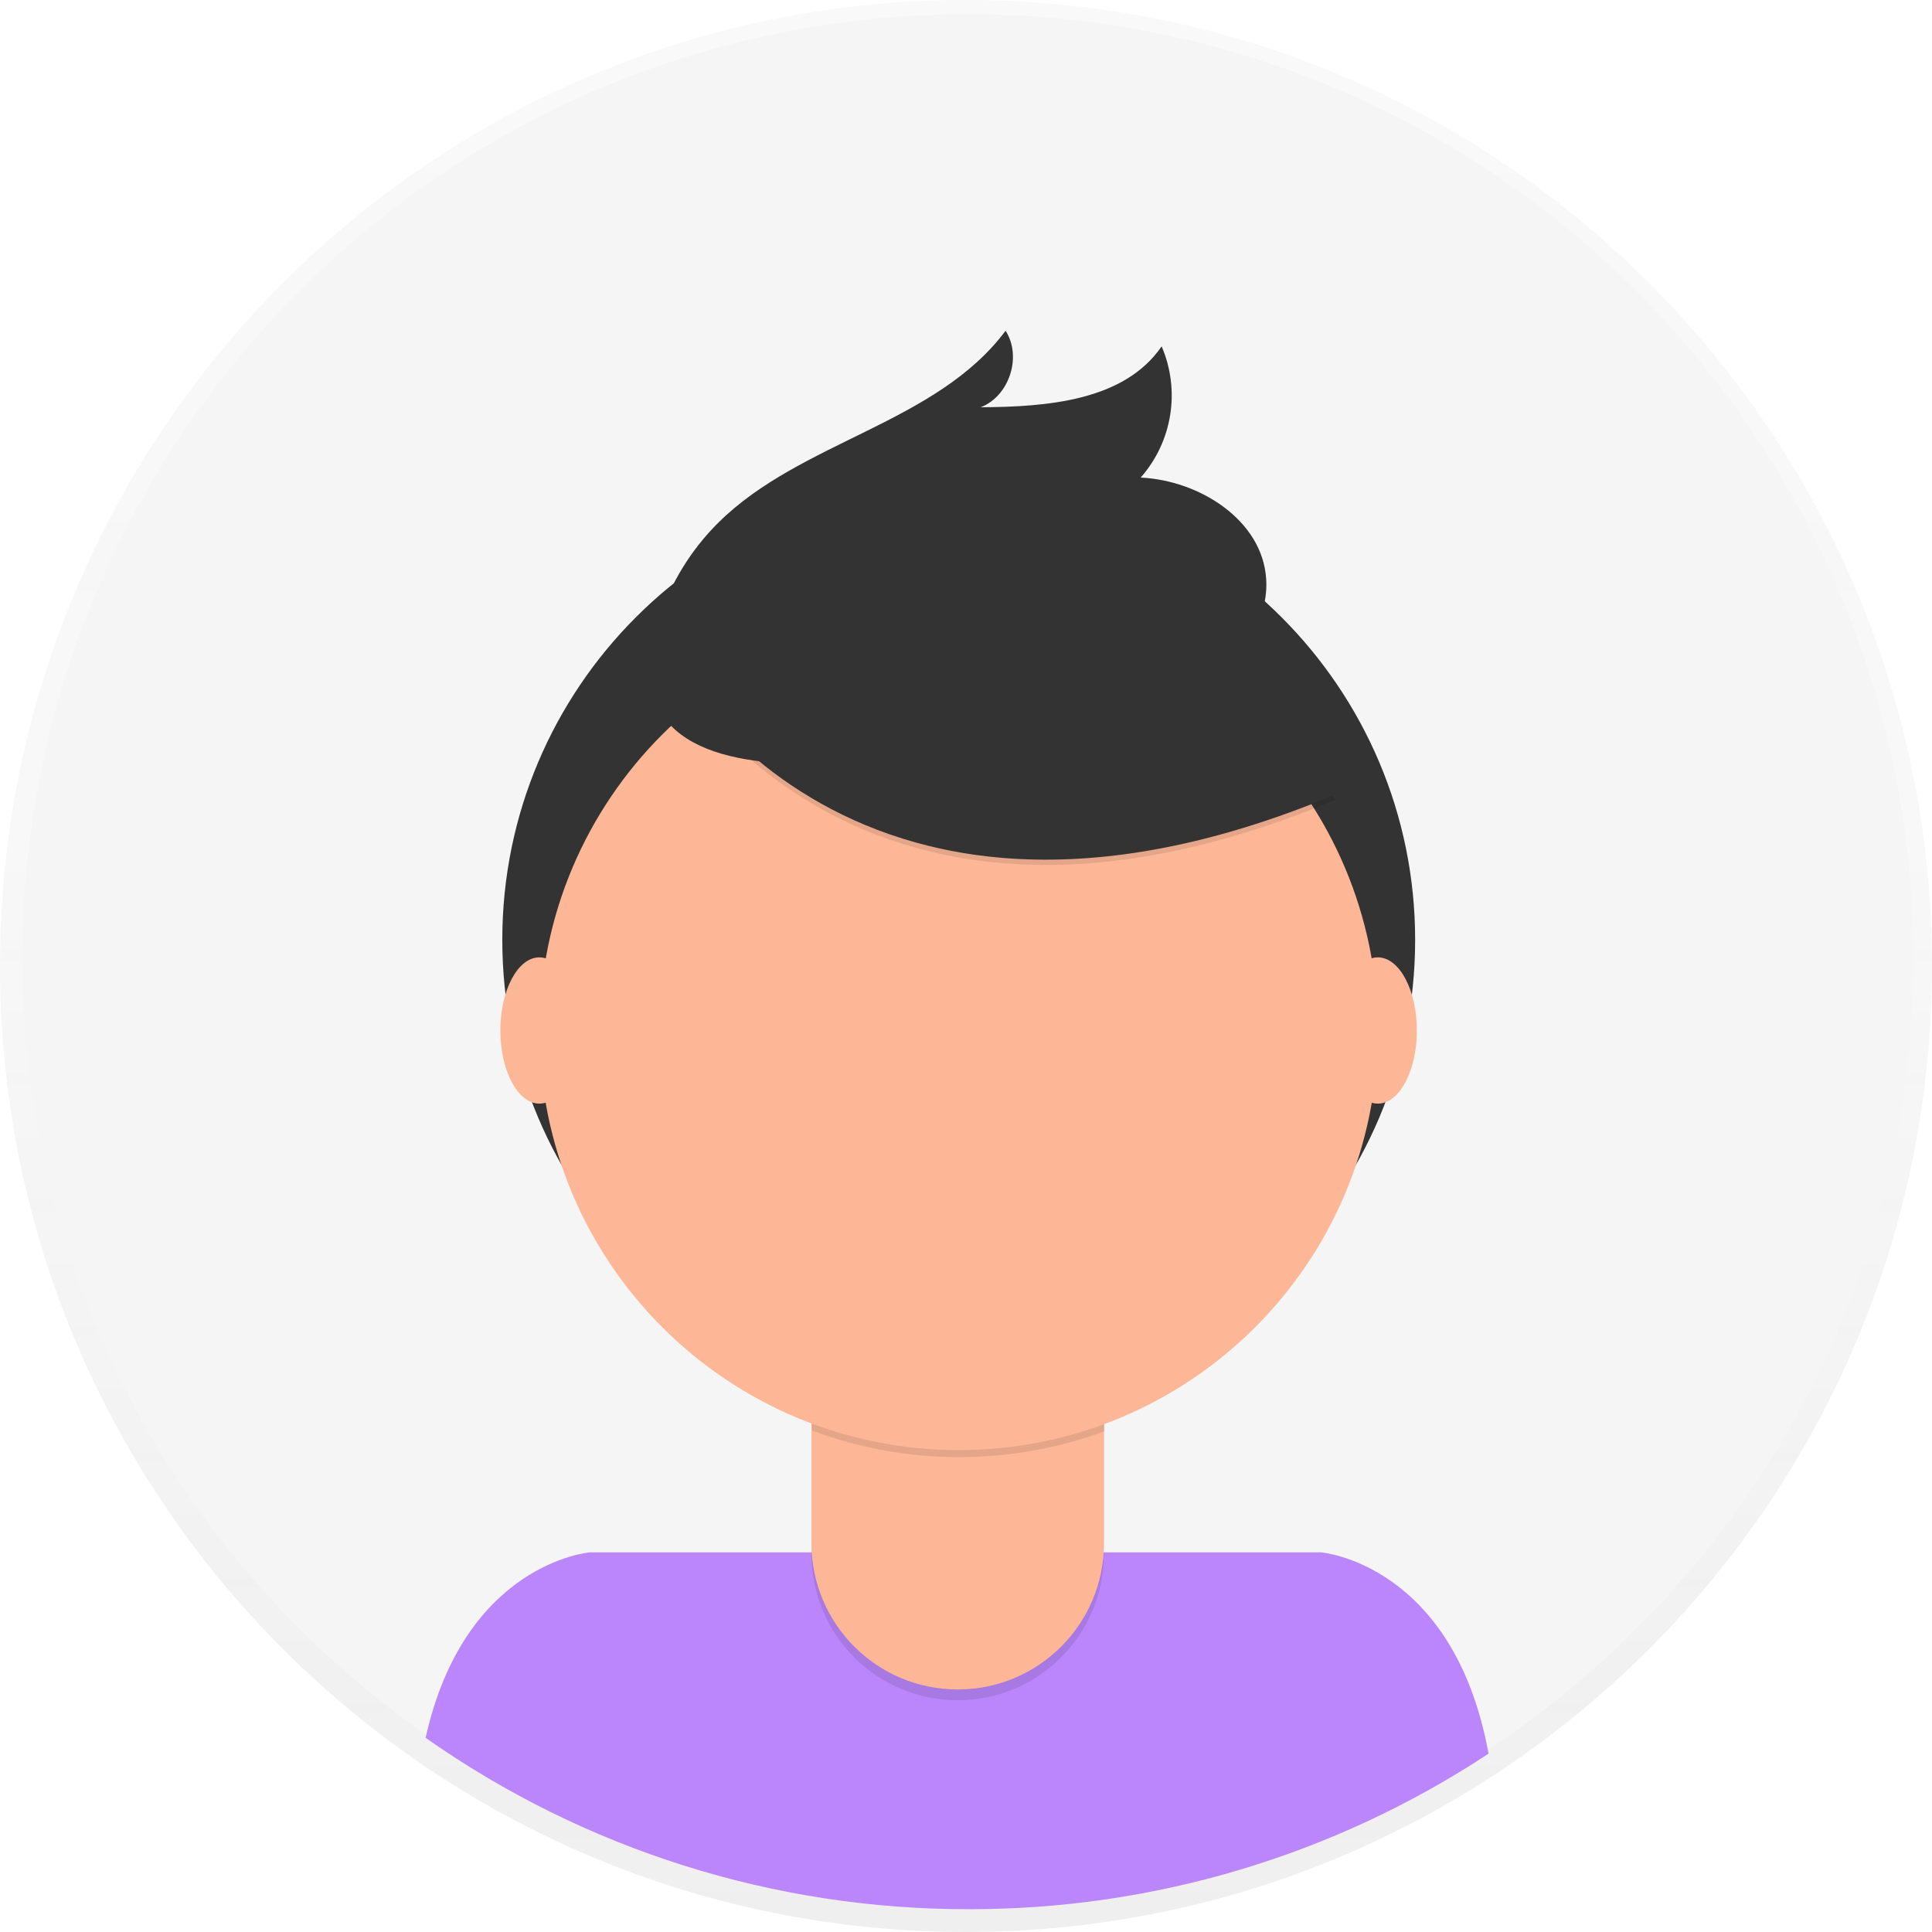
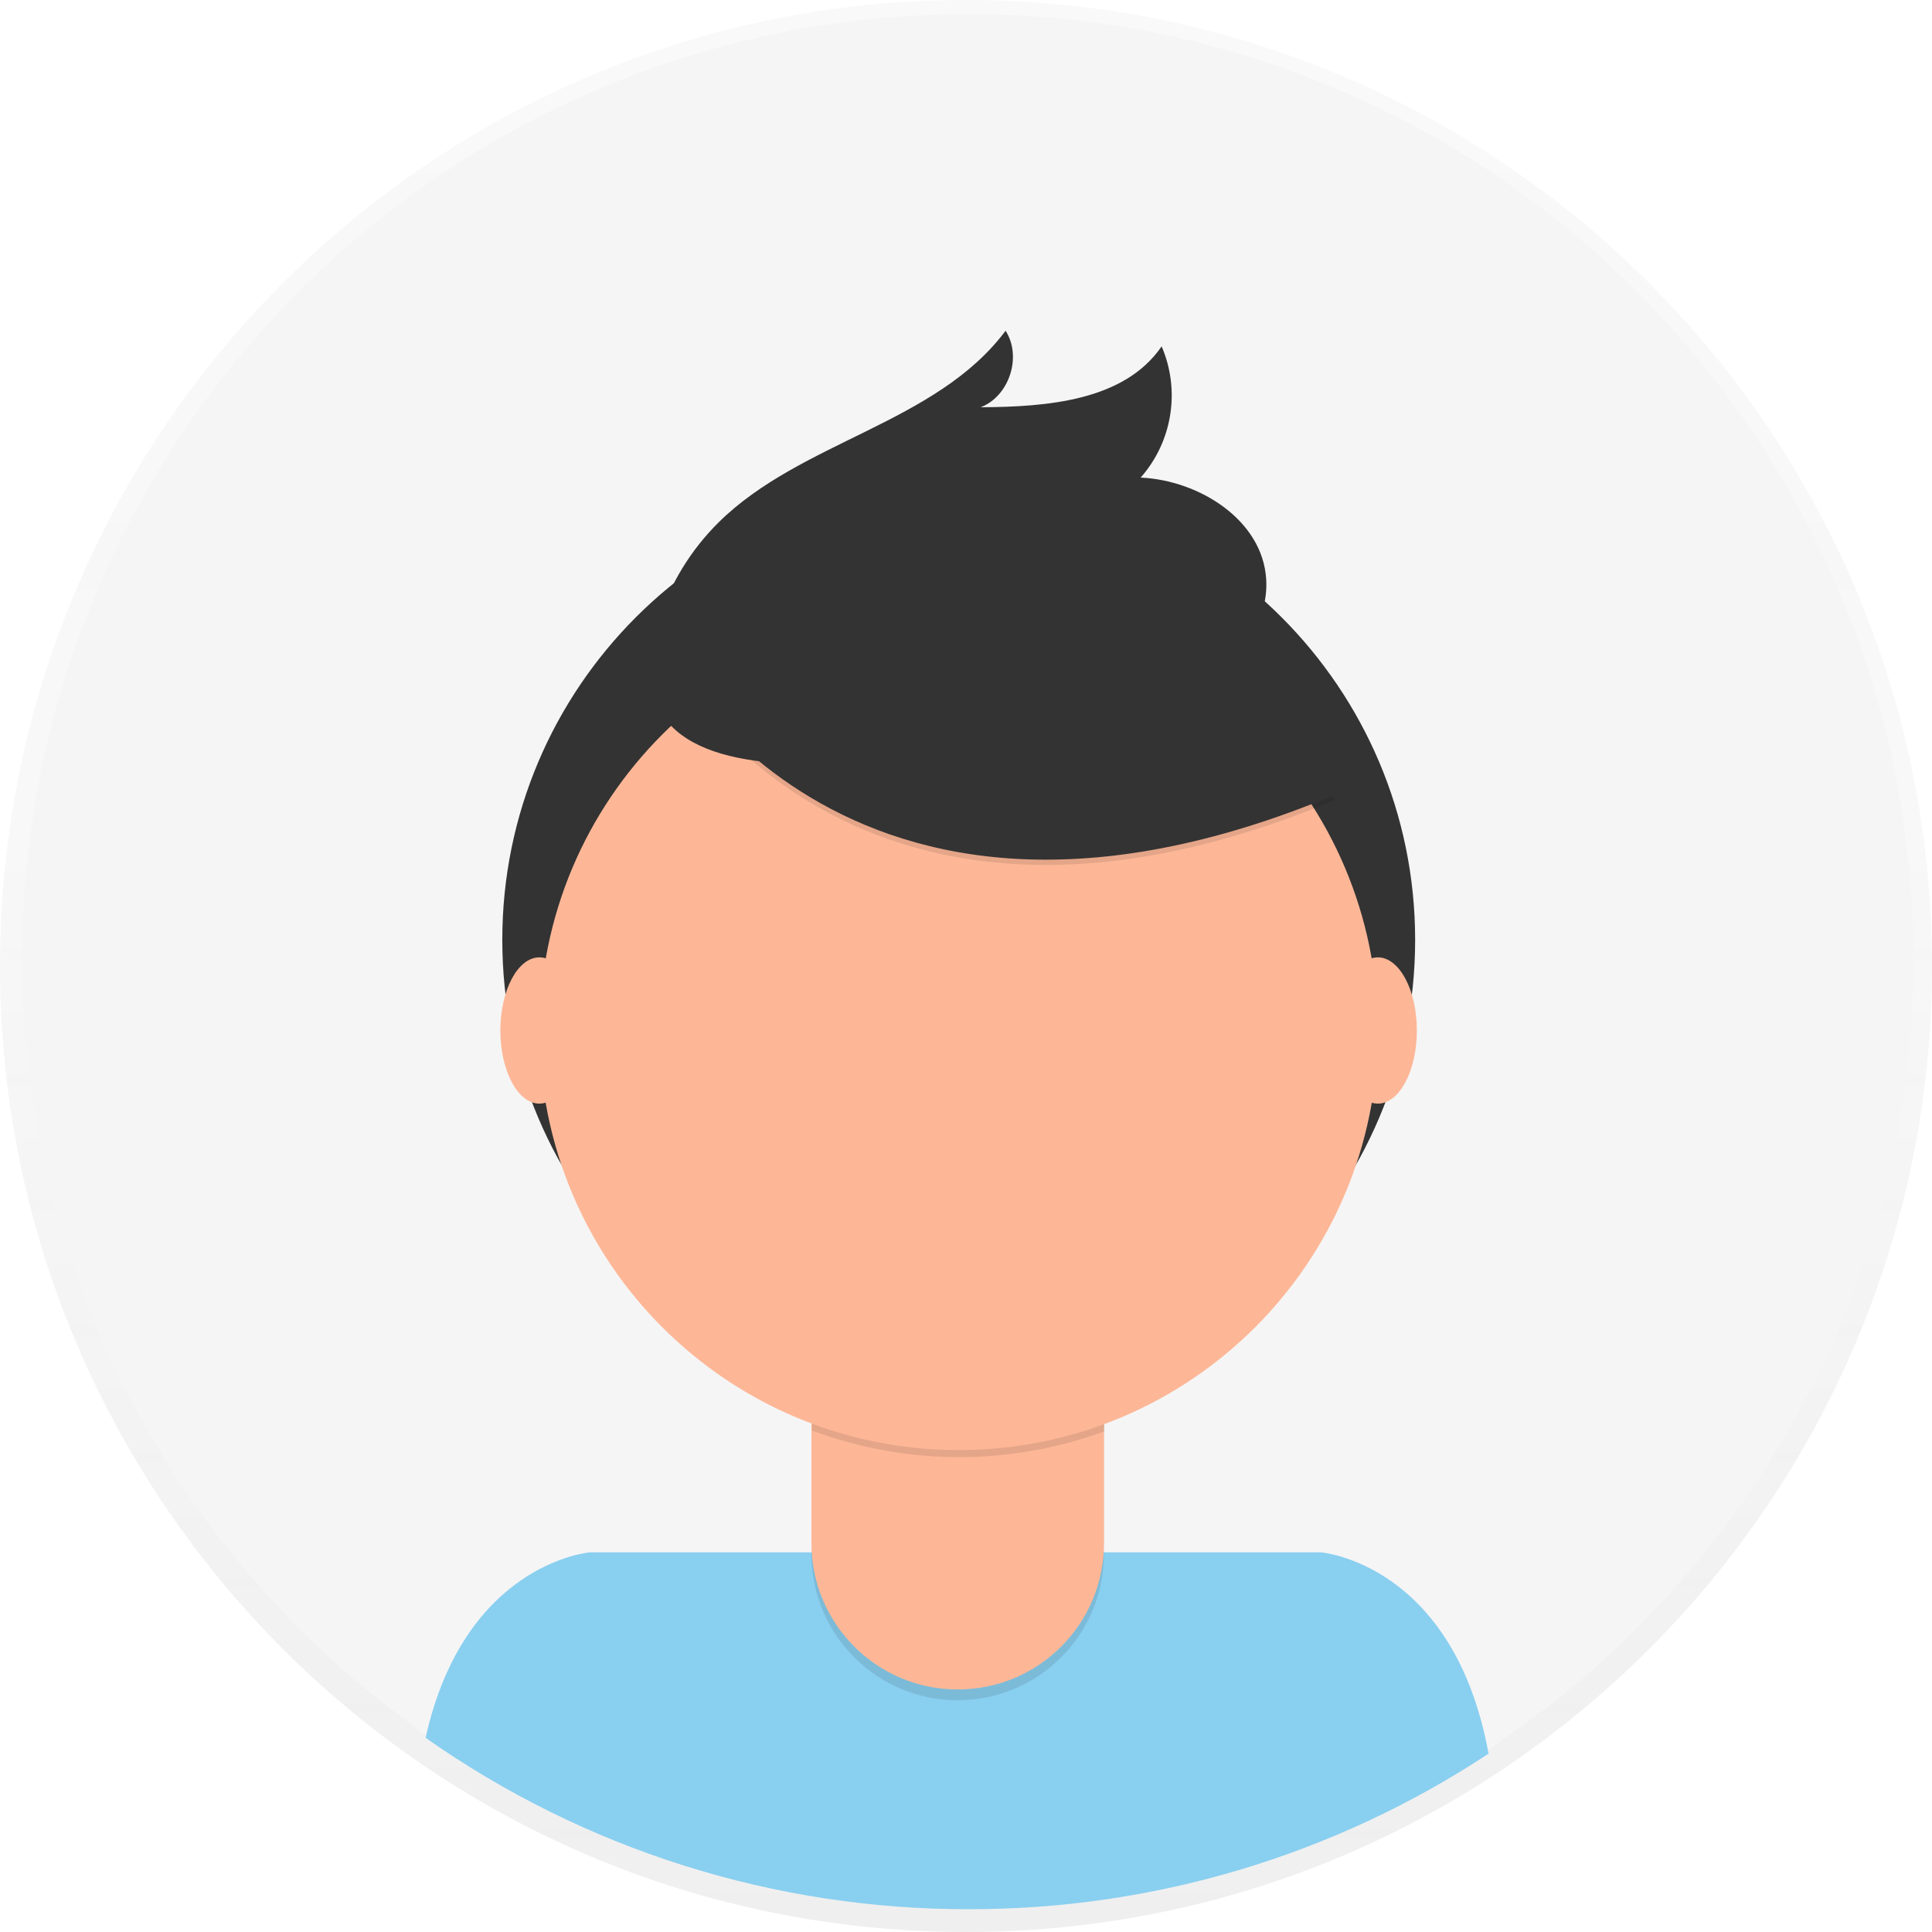
<svg xmlns="http://www.w3.org/2000/svg" id="457bf273-24a3-4fd8-a857-e9b918267d6a" width="698" height="698" data-name="Layer 1" viewBox="0 0 698 698">
  <defs>
    <linearGradient id="b247946c-c62f-4d08-994a-4c3d64e1e98f" x1="349" x2="349" y1="698" gradientUnits="userSpaceOnUse">
      <stop offset="0" stop-color="gray" stop-opacity=".25" />
      <stop offset=".54" stop-color="gray" stop-opacity=".12" />
      <stop offset="1" stop-color="gray" stop-opacity=".1" />
    </linearGradient>
  </defs>
  <g opacity=".5">
    <circle cx="349" cy="349" r="349" fill="url(#b247946c-c62f-4d08-994a-4c3d64e1e98f)" />
  </g>
  <circle cx="349.68" cy="346.77" r="341.64" fill="#f5f5f5" />
-   <path fill="#bb86fc" d="M601,790.76a340,340,0,0,0,187.79-56.2c-12.59-68.8-60.5-72.72-60.5-72.72H464.09s-45.21,3.71-59.33,67A340.07,340.07,0,0,0,601,790.76Z" transform="translate(-251 -101)" />
+   <path fill="#89CFF0" d="M601,790.76a340,340,0,0,0,187.79-56.2c-12.59-68.8-60.5-72.72-60.5-72.72H464.09s-45.21,3.71-59.33,67A340.07,340.07,0,0,0,601,790.76Z" transform="translate(-251 -101)" />
  <circle cx="346.37" cy="339.57" r="164.9" fill="#333" />
  <path d="M293.15,476.92H398.81a0,0,0,0,1,0,0v84.53A52.83,52.83,0,0,1,346,614.28h0a52.83,52.83,0,0,1-52.83-52.83V476.92a0,0,0,0,1,0,0Z" opacity=".1" />
  <path fill="#fdb797" d="M296.5,473h99a3.35,3.35,0,0,1,3.35,3.35v81.18A52.83,52.83,0,0,1,346,610.37h0a52.83,52.83,0,0,1-52.83-52.83V476.35A3.35,3.35,0,0,1,296.5,473Z" />
  <path d="M544.34,617.82a152.07,152.07,0,0,0,105.66.29v-13H544.34Z" opacity=".1" transform="translate(-251 -101)" />
  <circle cx="346.37" cy="372.44" r="151.45" fill="#fdb797" />
  <path d="M489.49,335.68S553.32,465.24,733.37,390l-41.92-65.73-74.31-26.67Z" opacity=".1" transform="translate(-251 -101)" />
  <path fill="#333" d="M489.49,333.78s63.83,129.56,243.88,54.3l-41.92-65.73-74.31-26.67Z" transform="translate(-251 -101)" />
  <path fill="#333" d="M488.93,325a87.49,87.49,0,0,1,21.69-35.27c29.79-29.45,78.63-35.66,103.68-69.24,6,9.32,1.36,23.65-9,27.65,24-.16,51.81-2.26,65.38-22a44.89,44.89,0,0,1-7.57,47.4c21.27,1,44,15.4,45.34,36.65.92,14.16-8,27.56-19.59,35.68s-25.71,11.85-39.56,14.9C608.86,369.7,462.54,407.07,488.93,325Z" transform="translate(-251 -101)" />
  <ellipse cx="194.86" cy="372.3" fill="#fdb797" rx="14.09" ry="26.42" />
  <ellipse cx="497.8" cy="372.3" fill="#fdb797" rx="14.09" ry="26.42" />
</svg>
